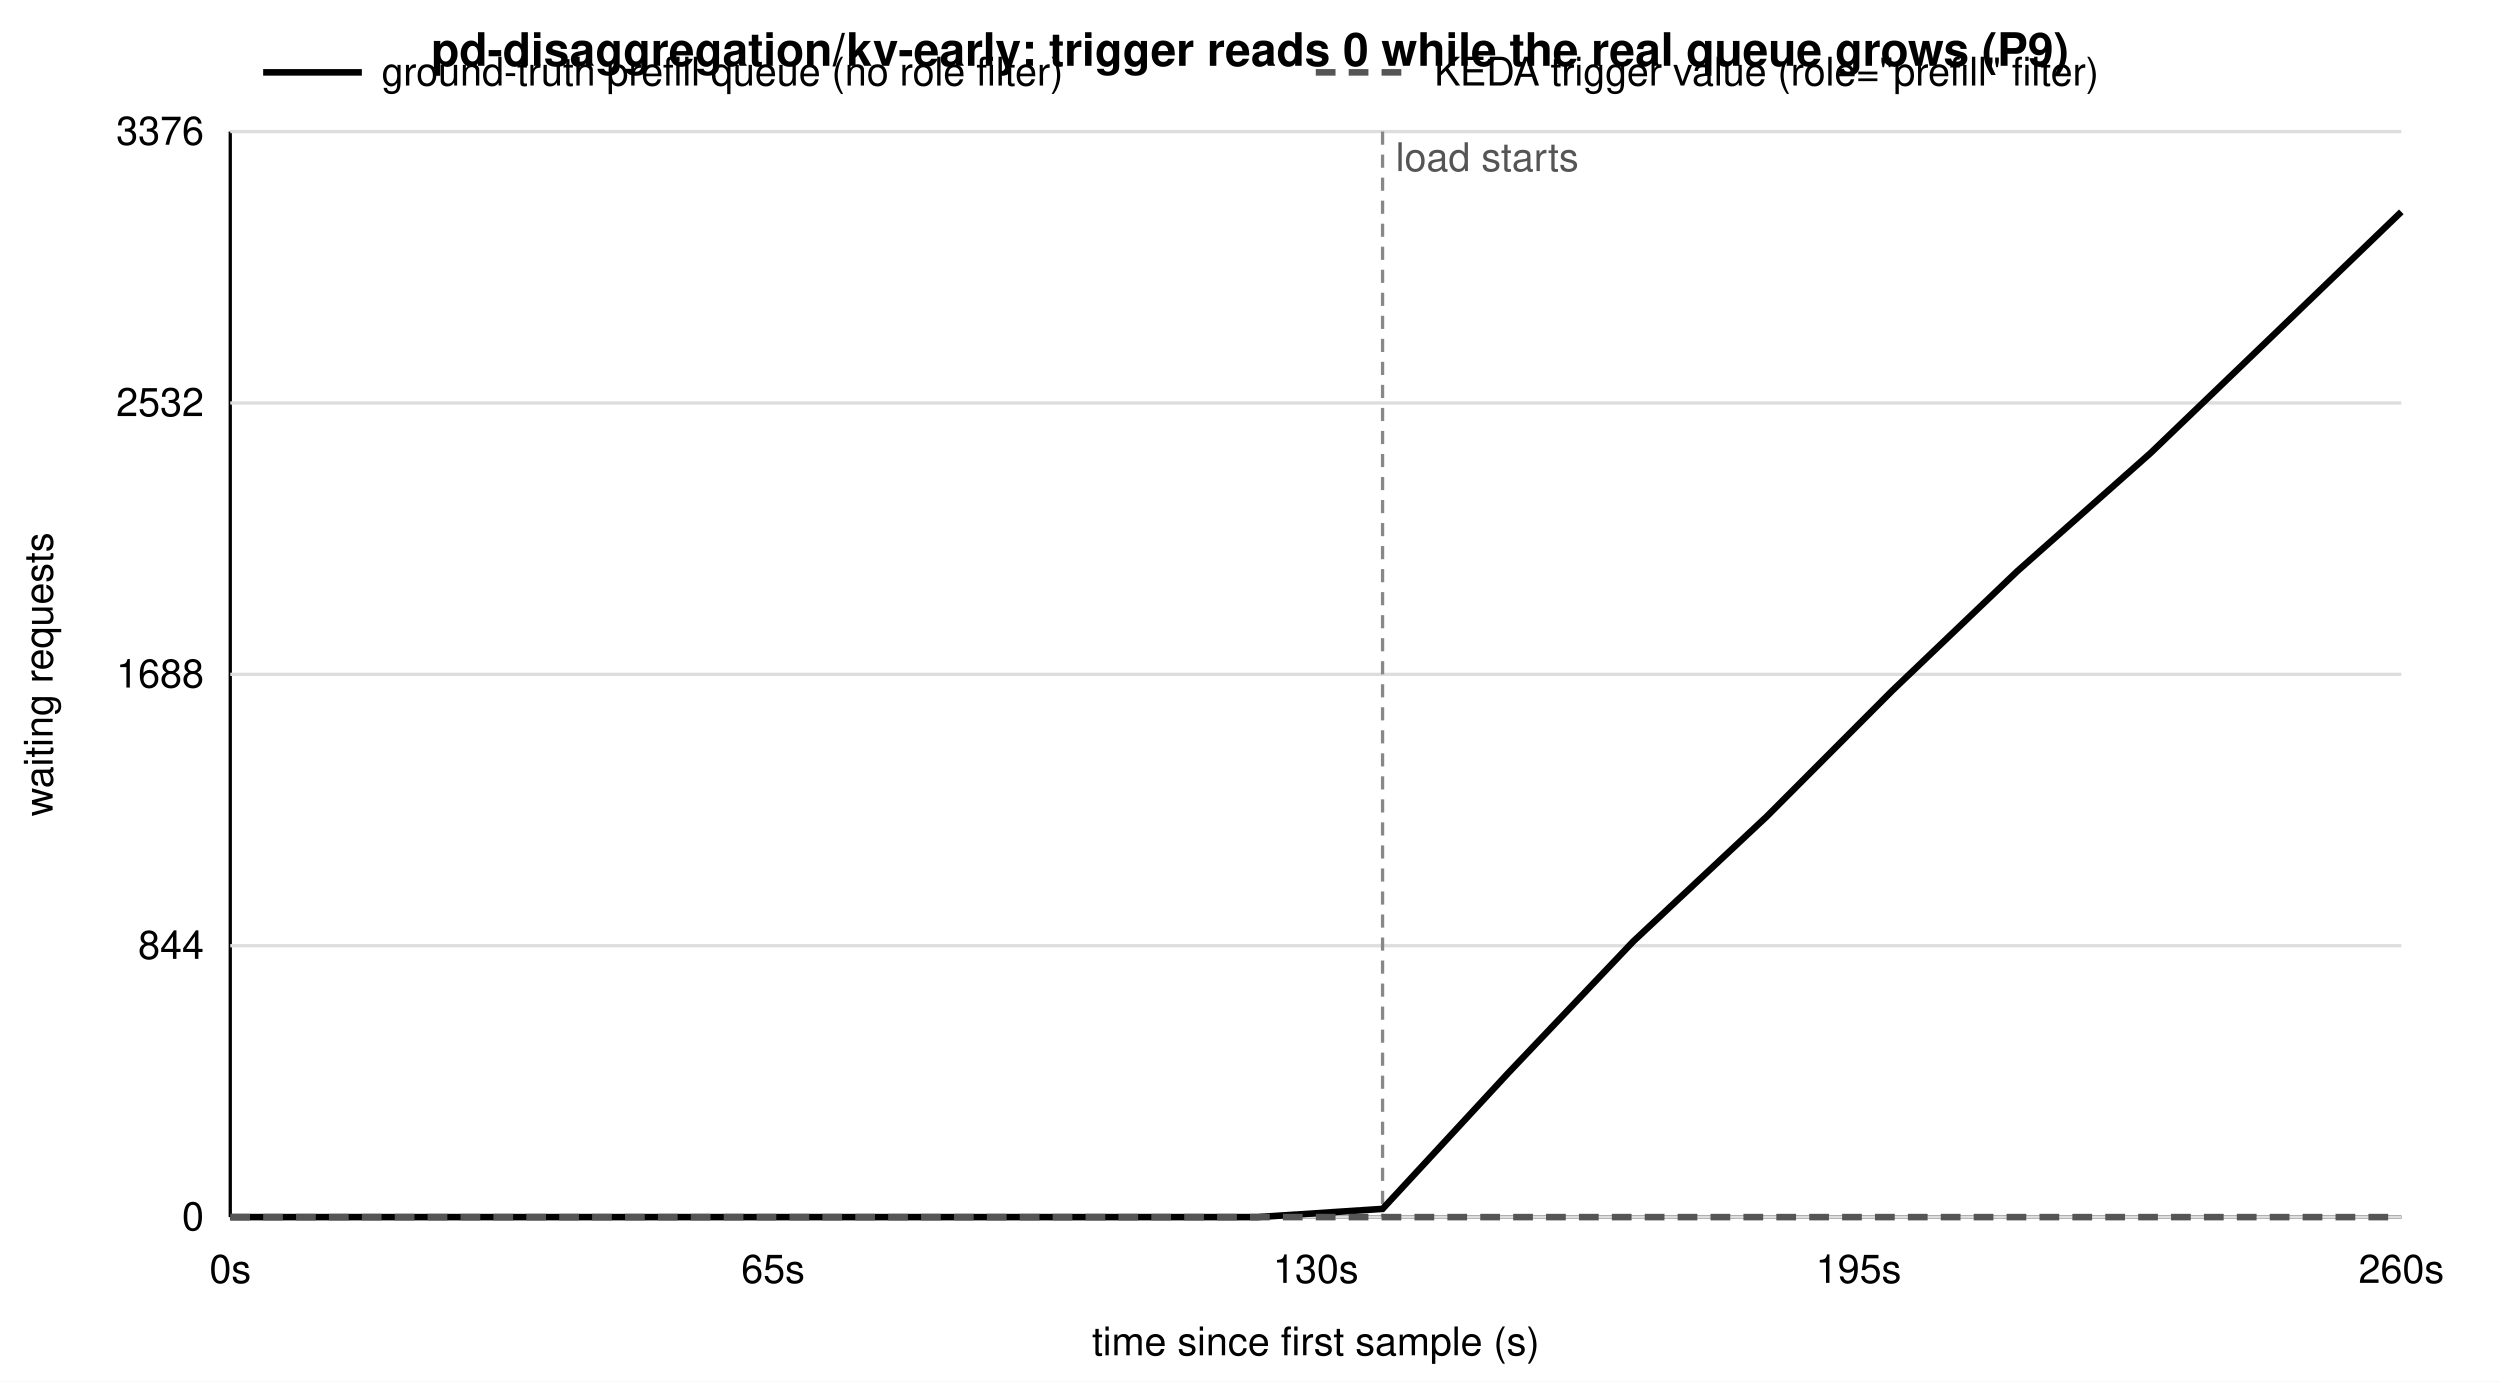
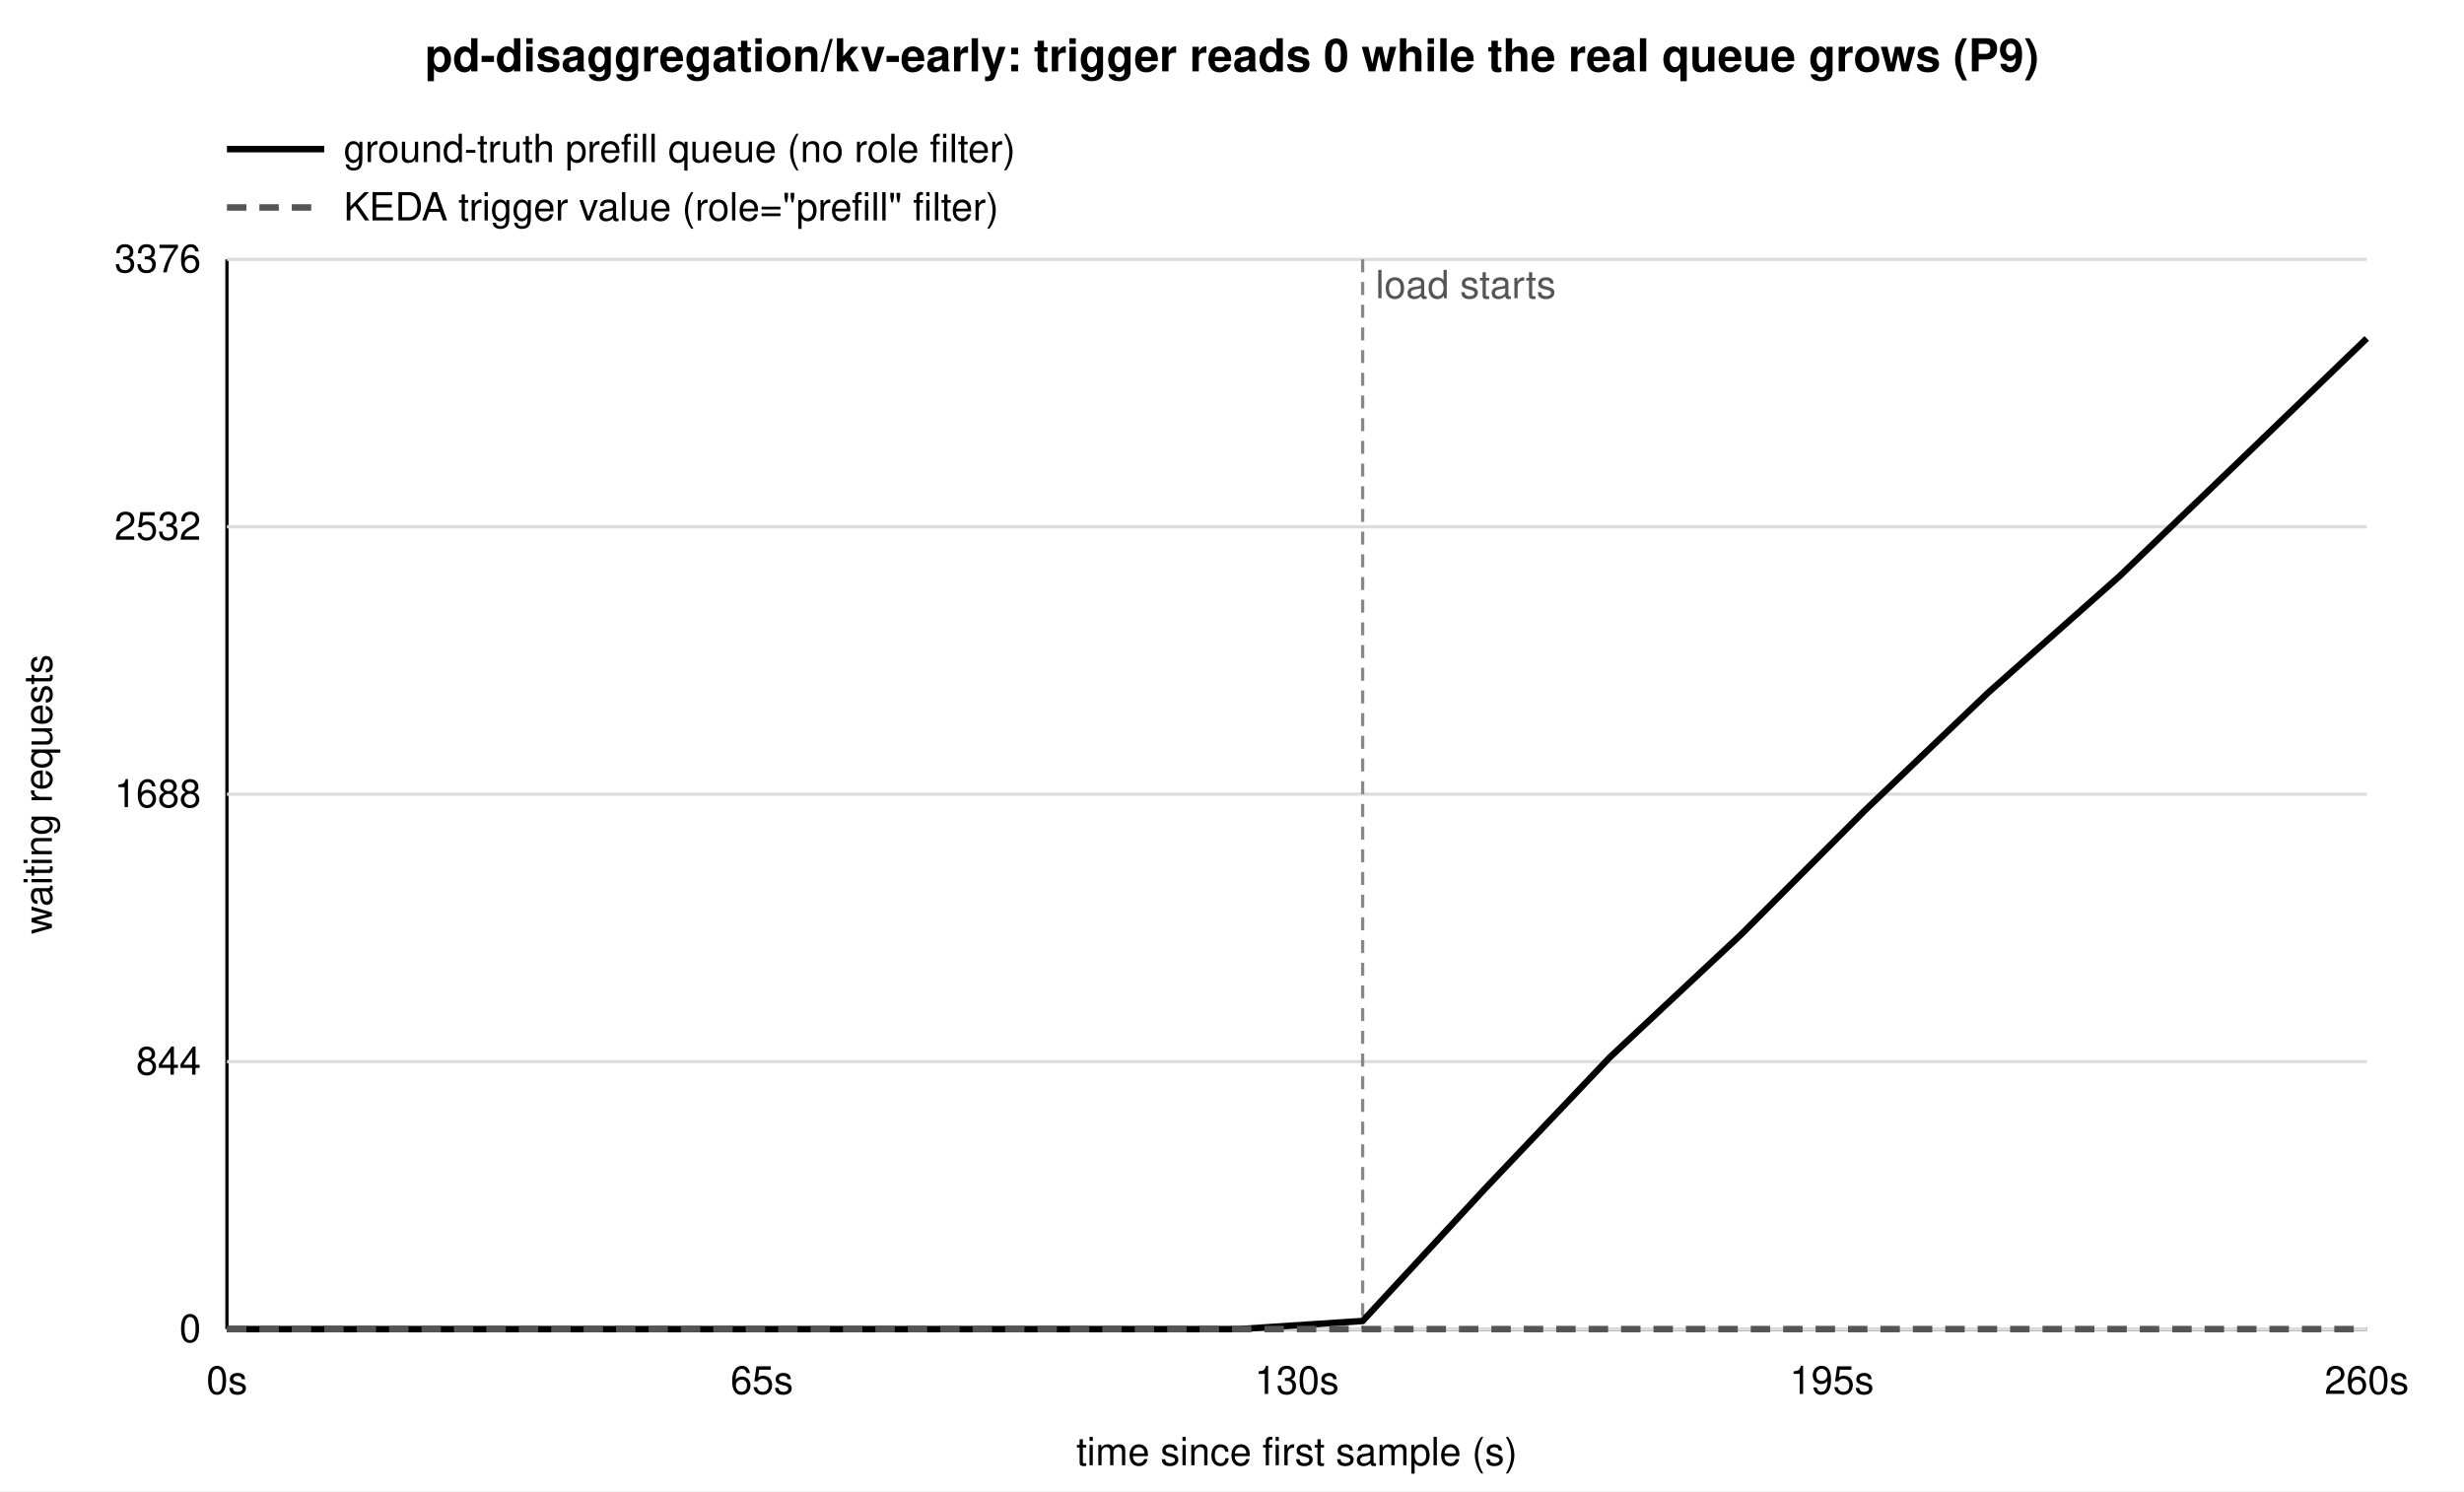
- <svg xmlns="http://www.w3.org/2000/svg" viewBox="0 0 760 420" font-family="Helvetica,Arial,sans-serif" font-size="12">
-   <rect x="0" y="0" width="760" height="420" fill="white" />
-   <line x1="70" y1="40" x2="70" y2="370" stroke="black" stroke-width="1" />
-   <line x1="70" y1="370" x2="730" y2="370" stroke="black" stroke-width="1" />
-   <line x1="70" y1="370.0" x2="730" y2="370.0" stroke="#ddd" stroke-width="1" />
-   <text x="62" y="374.0" text-anchor="end" fill="black">0</text>
-   <line x1="70" y1="287.5" x2="730" y2="287.5" stroke="#ddd" stroke-width="1" />
-   <text x="62" y="291.5" text-anchor="end" fill="black">844</text>
-   <line x1="70" y1="205.0" x2="730" y2="205.0" stroke="#ddd" stroke-width="1" />
-   <text x="62" y="209.0" text-anchor="end" fill="black">1688</text>
-   <line x1="70" y1="122.5" x2="730" y2="122.5" stroke="#ddd" stroke-width="1" />
-   <text x="62" y="126.5" text-anchor="end" fill="black">2532</text>
-   <line x1="70" y1="40.0" x2="730" y2="40.0" stroke="#ddd" stroke-width="1" />
-   <text x="62" y="44.0" text-anchor="end" fill="black">3376</text>
-   <text x="70.0" y="390" text-anchor="middle" fill="black">0s</text>
-   <text x="235.0" y="390" text-anchor="middle" fill="black">65s</text>
-   <text x="400.0" y="390" text-anchor="middle" fill="black">130s</text>
-   <text x="565.0" y="390" text-anchor="middle" fill="black">195s</text>
-   <text x="730.0" y="390" text-anchor="middle" fill="black">260s</text>
-   <line x1="420.3" y1="40" x2="420.3" y2="370" stroke="#888" stroke-width="1" stroke-dasharray="4,3" />
-   <text x="424.3" y="52" fill="#555">load starts</text>
-   <polyline points="70.0,370.0 110.6,370.0 148.7,370.0 186.8,370.0 224.8,370.0 262.9,370.0 301.0,370.0 341.6,370.0 382.2,370.0 420.3,367.5 458.4,326.3 496.5,286.2 537.1,248.2 575.2,210.0 613.2,173.7 653.8,137.7 691.9,101.1 730.0,64.4" fill="none" stroke="black" stroke-width="2" />
-   <polyline points="70.0,370.0 110.6,370.0 148.7,370.0 186.8,370.0 224.8,370.0 262.9,370.0 301.0,370.0 341.6,370.0 382.2,370.0 420.3,370.0 458.4,370.0 496.5,370.0 537.1,370.0 575.2,370.0 613.2,370.0 653.8,370.0 691.9,370.0 730.0,370.0" fill="none" stroke="#555" stroke-width="2" stroke-dasharray="6,4" />
-   <line x1="80" y1="22" x2="110" y2="22" stroke="black" stroke-width="2" />
-   <text x="116" y="26" fill="black">ground-truth prefill queue (no role filter)</text>
-   <line x1="400" y1="22" x2="430" y2="22" stroke="#555" stroke-width="2" stroke-dasharray="6,4" />
-   <text x="436" y="26" fill="black">KEDA trigger value (role="prefill" filter)</text>
-   <text x="380.0" y="20" text-anchor="middle" font-size="14" font-weight="bold">pd-disaggregation/kv-early: trigger reads 0 while the real queue grows (P9)</text>
-   <text x="400.0" y="412" text-anchor="middle">time since first sample (s)</text>
-   <text x="16" y="205.0" text-anchor="middle" transform="rotate(-90 16 205.0)">waiting requests</text>
+ <svg xmlns="http://www.w3.org/2000/svg" viewBox="0 0 760 460" font-family="Helvetica,Arial,sans-serif" font-size="12">
+   <rect x="0" y="0" width="760" height="460" fill="white" />
+   <line x1="70" y1="80" x2="70" y2="410" stroke="black" stroke-width="1" />
+   <line x1="70" y1="410" x2="730" y2="410" stroke="black" stroke-width="1" />
+   <line x1="70" y1="410.0" x2="730" y2="410.0" stroke="#ddd" stroke-width="1" />
+   <text x="62" y="414.0" text-anchor="end" fill="black">0</text>
+   <line x1="70" y1="327.5" x2="730" y2="327.5" stroke="#ddd" stroke-width="1" />
+   <text x="62" y="331.5" text-anchor="end" fill="black">844</text>
+   <line x1="70" y1="245.0" x2="730" y2="245.0" stroke="#ddd" stroke-width="1" />
+   <text x="62" y="249.0" text-anchor="end" fill="black">1688</text>
+   <line x1="70" y1="162.5" x2="730" y2="162.5" stroke="#ddd" stroke-width="1" />
+   <text x="62" y="166.5" text-anchor="end" fill="black">2532</text>
+   <line x1="70" y1="80.0" x2="730" y2="80.0" stroke="#ddd" stroke-width="1" />
+   <text x="62" y="84.0" text-anchor="end" fill="black">3376</text>
+   <text x="70.0" y="430" text-anchor="middle" fill="black">0s</text>
+   <text x="235.0" y="430" text-anchor="middle" fill="black">65s</text>
+   <text x="400.0" y="430" text-anchor="middle" fill="black">130s</text>
+   <text x="565.0" y="430" text-anchor="middle" fill="black">195s</text>
+   <text x="730.0" y="430" text-anchor="middle" fill="black">260s</text>
+   <line x1="420.3" y1="80" x2="420.3" y2="410" stroke="#888" stroke-width="1" stroke-dasharray="4,3" />
+   <text x="424.3" y="92" fill="#555">load starts</text>
+   <polyline points="70.0,410.0 110.6,410.0 148.7,410.0 186.8,410.0 224.8,410.0 262.9,410.0 301.0,410.0 341.6,410.0 382.2,410.0 420.3,407.5 458.4,366.3 496.5,326.2 537.1,288.2 575.2,250.0 613.2,213.7 653.8,177.7 691.9,141.1 730.0,104.4" fill="none" stroke="black" stroke-width="2" />
+   <polyline points="70.0,410.0 110.6,410.0 148.7,410.0 186.8,410.0 224.8,410.0 262.9,410.0 301.0,410.0 341.6,410.0 382.2,410.0 420.3,410.0 458.4,410.0 496.5,410.0 537.1,410.0 575.2,410.0 613.2,410.0 653.8,410.0 691.9,410.0 730.0,410.0" fill="none" stroke="#555" stroke-width="2" stroke-dasharray="6,4" />
+   <text x="380.0" y="22" text-anchor="middle" font-size="14" font-weight="bold">pd-disaggregation/kv-early: trigger reads 0 while the real queue grows (P9)</text>
+   <line x1="70" y1="46" x2="100" y2="46" stroke="black" stroke-width="2" />
+   <text x="106" y="50" fill="black">ground-truth prefill queue (no role filter)</text>
+   <line x1="70" y1="64" x2="100" y2="64" stroke="#555" stroke-width="2" stroke-dasharray="6,4" />
+   <text x="106" y="68" fill="black">KEDA trigger value (role="prefill" filter)</text>
+   <text x="400.0" y="452" text-anchor="middle">time since first sample (s)</text>
+   <text x="16" y="245.0" text-anchor="middle" transform="rotate(-90 16 245.0)">waiting requests</text>
</svg>
